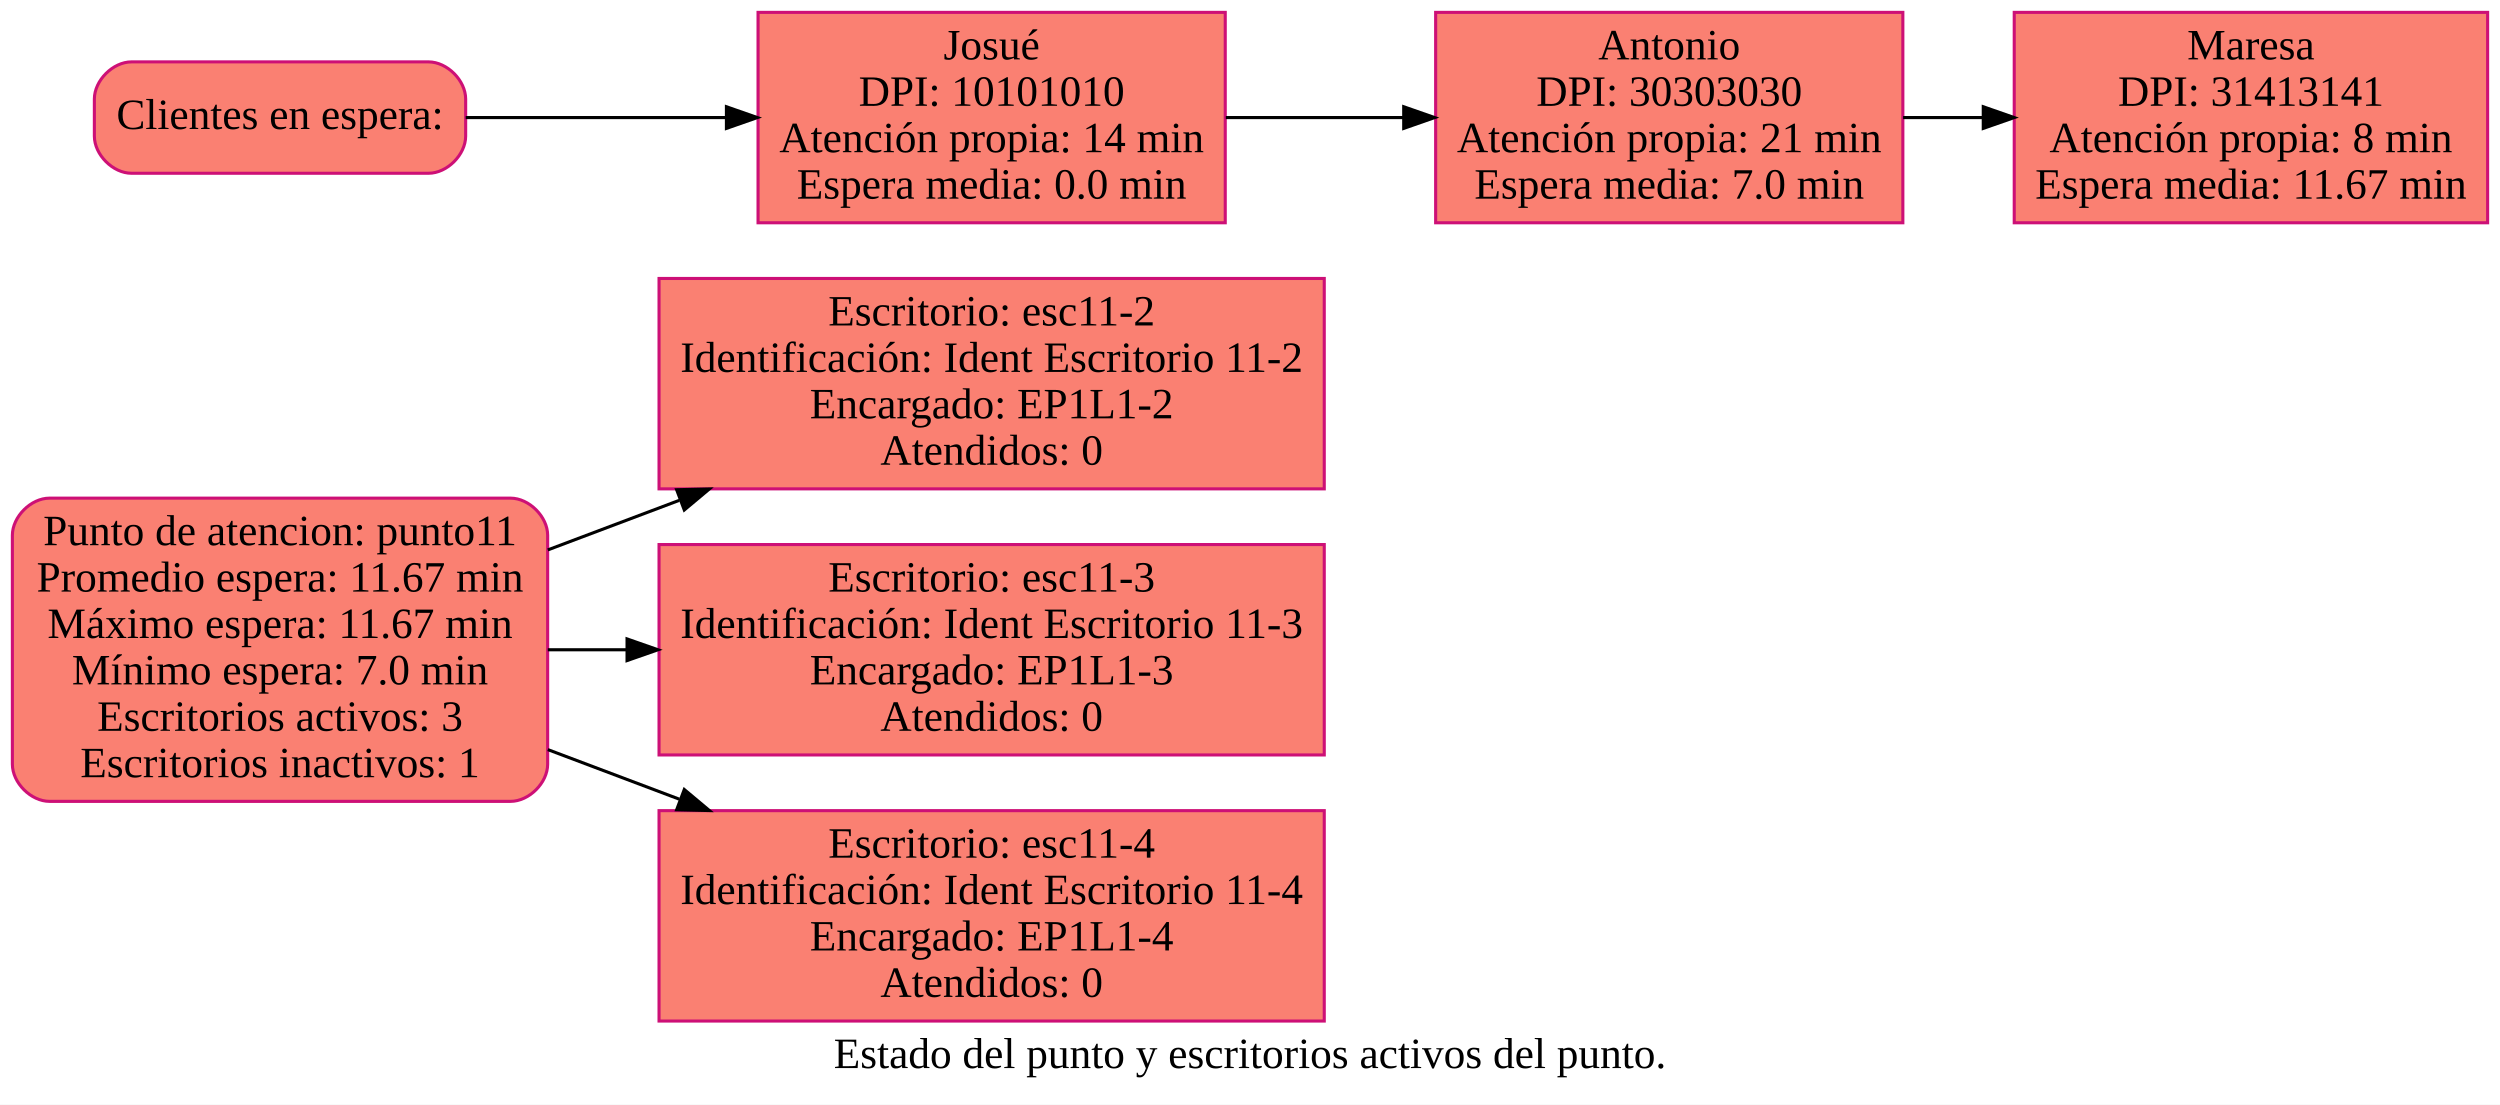
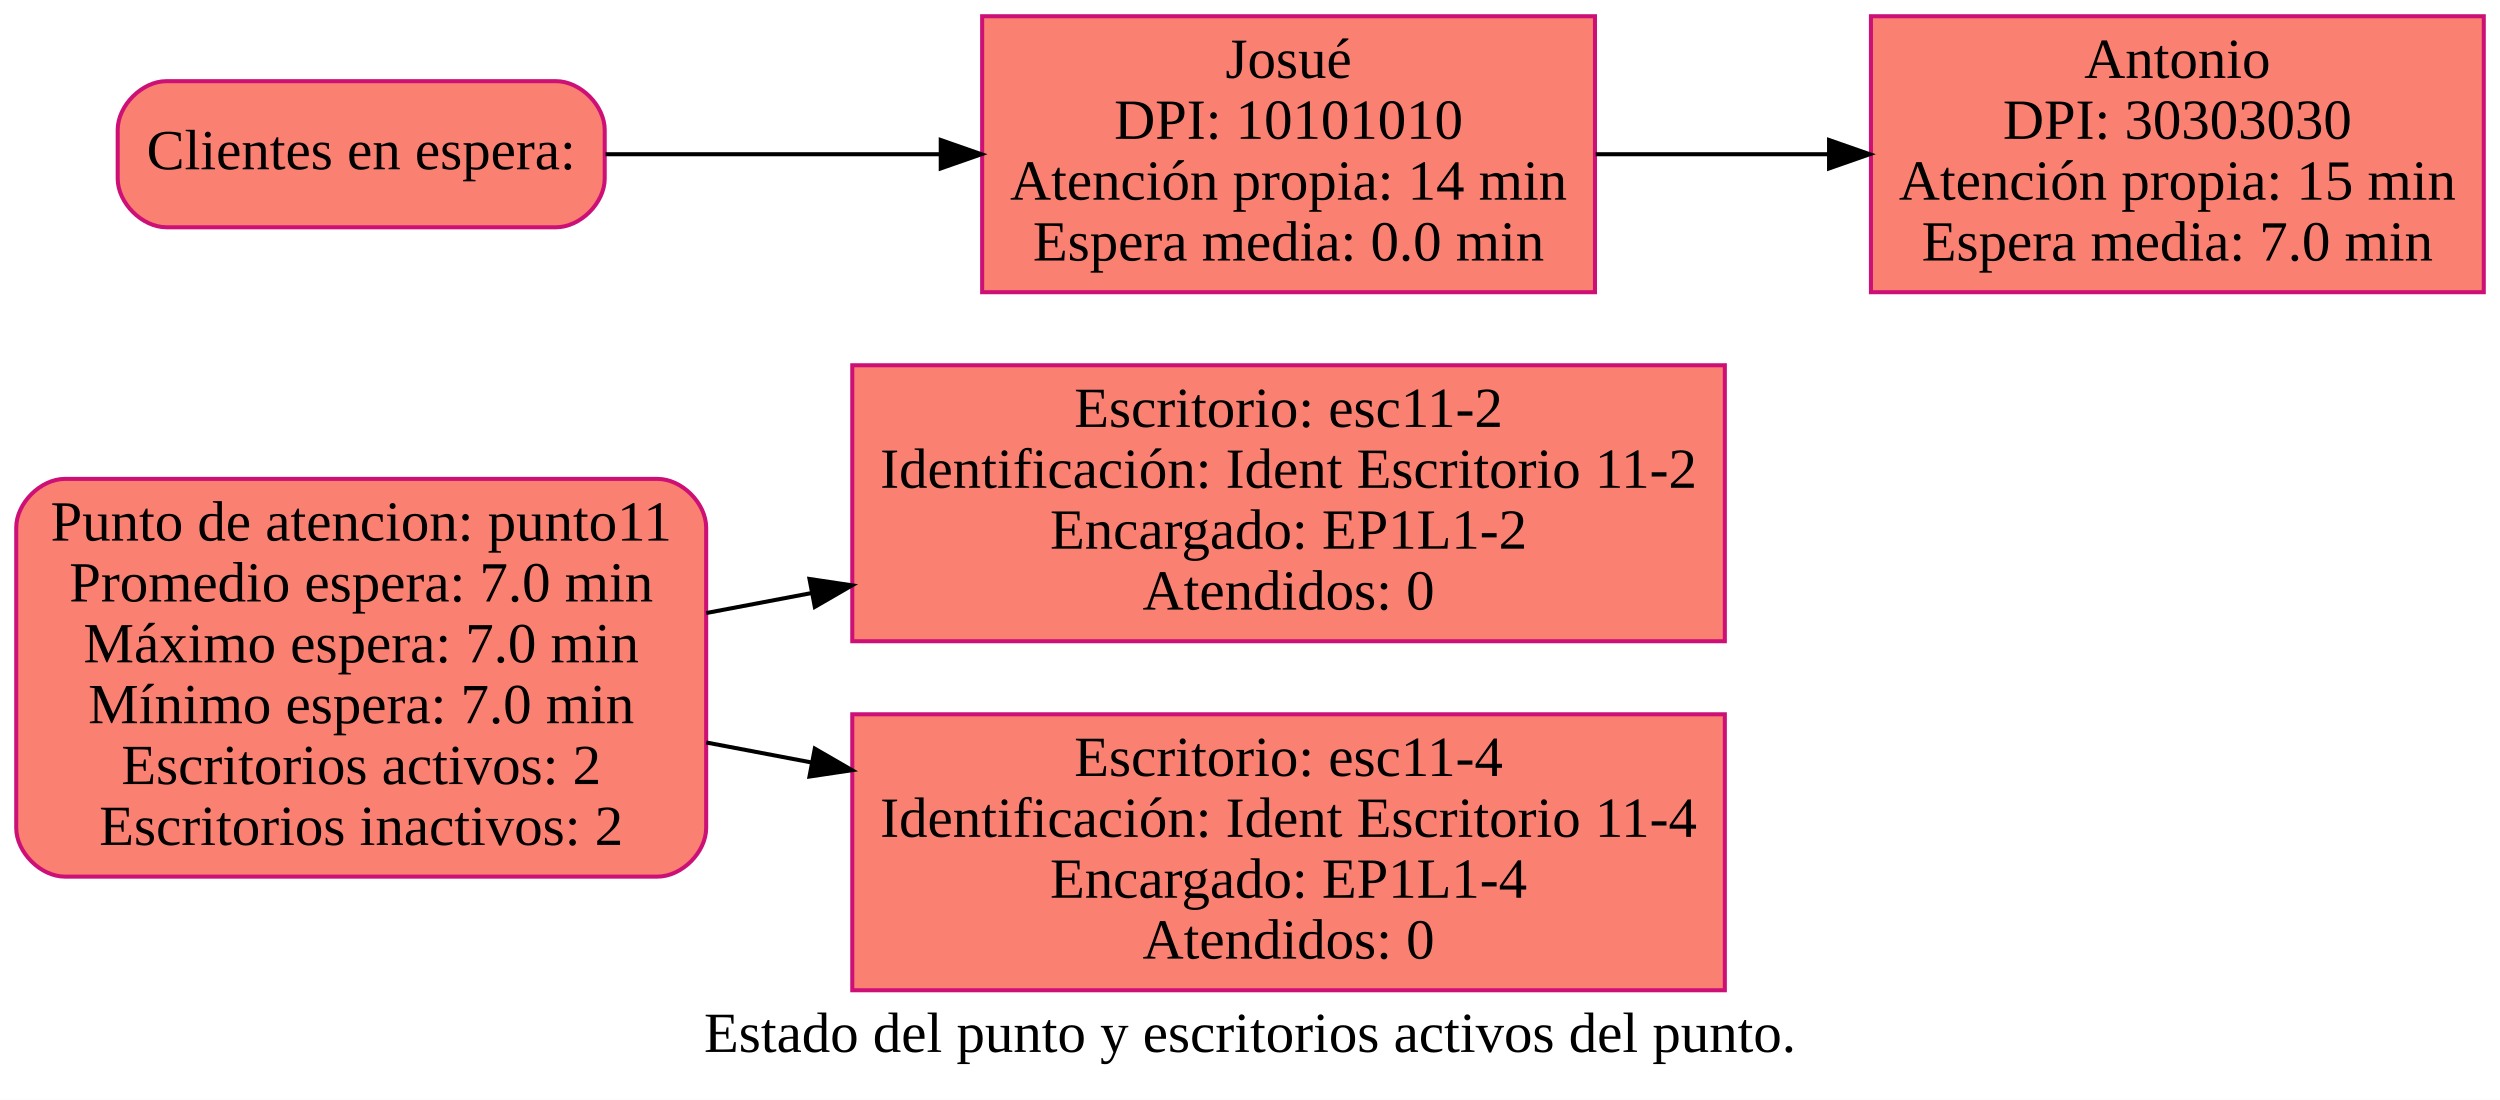
- <svg xmlns="http://www.w3.org/2000/svg" width="808pt" height="357pt" viewBox="0.00 0.00 808.00 357.00">
-   <g id="graph0" class="graph" transform="scale(1 1) rotate(0) translate(4 353)">
-     <polygon fill="white" stroke="transparent" points="-4,4 -4,-353 804,-353 804,4 -4,4" />
-     <text text-anchor="middle" x="400" y="-7.8" font-family="Times New Roman,serif" font-size="14.00">Estado del punto y escritorios activos del punto.</text>
+ <svg xmlns="http://www.w3.org/2000/svg" width="616pt" height="271pt" viewBox="0.00 0.00 616.00 271.00">
+   <g id="graph0" class="graph" transform="scale(1 1) rotate(0) translate(4 267)">
+     <polygon fill="white" stroke="transparent" points="-4,4 -4,-267 612,-267 612,4 -4,4" />
+     <text text-anchor="middle" x="304" y="-7.8" font-family="Times New Roman,serif" font-size="14.00">Estado del punto y escritorios activos del punto.</text>
    <g id="node1" class="node">
-       <path fill="salmon" stroke="#cd1076" d="M12,-94C12,-94 161,-94 161,-94 167,-94 173,-100 173,-106 173,-106 173,-180 173,-180 173,-186 167,-192 161,-192 161,-192 12,-192 12,-192 6,-192 0,-186 0,-180 0,-180 0,-106 0,-106 0,-100 6,-94 12,-94" />
-       <text text-anchor="middle" x="86.5" y="-176.8" font-family="Times New Roman,serif" font-size="14.00">Punto de atencion: punto11</text>
-       <text text-anchor="middle" x="86.5" y="-161.8" font-family="Times New Roman,serif" font-size="14.00">Promedio espera: 11.67 min</text>
-       <text text-anchor="middle" x="86.5" y="-146.8" font-family="Times New Roman,serif" font-size="14.00">Máximo espera: 11.67 min</text>
-       <text text-anchor="middle" x="86.5" y="-131.8" font-family="Times New Roman,serif" font-size="14.00">Mínimo espera: 7.0 min</text>
-       <text text-anchor="middle" x="86.5" y="-116.8" font-family="Times New Roman,serif" font-size="14.00">Escritorios activos: 3</text>
-       <text text-anchor="middle" x="86.5" y="-101.8" font-family="Times New Roman,serif" font-size="14.00">Escritorios inactivos: 1</text>
+       <path fill="salmon" stroke="#cd1076" d="M12,-51C12,-51 158,-51 158,-51 164,-51 170,-57 170,-63 170,-63 170,-137 170,-137 170,-143 164,-149 158,-149 158,-149 12,-149 12,-149 6,-149 0,-143 0,-137 0,-137 0,-63 0,-63 0,-57 6,-51 12,-51" />
+       <text text-anchor="middle" x="85" y="-133.8" font-family="Times New Roman,serif" font-size="14.00">Punto de atencion: punto11</text>
+       <text text-anchor="middle" x="85" y="-118.8" font-family="Times New Roman,serif" font-size="14.00">Promedio espera: 7.0 min</text>
+       <text text-anchor="middle" x="85" y="-103.8" font-family="Times New Roman,serif" font-size="14.00">Máximo espera: 7.0 min</text>
+       <text text-anchor="middle" x="85" y="-88.8" font-family="Times New Roman,serif" font-size="14.00">Mínimo espera: 7.0 min</text>
+       <text text-anchor="middle" x="85" y="-73.8" font-family="Times New Roman,serif" font-size="14.00">Escritorios activos: 2</text>
+       <text text-anchor="middle" x="85" y="-58.8" font-family="Times New Roman,serif" font-size="14.00">Escritorios inactivos: 2</text>
    </g>
    <g id="node3" class="node">
-       <polygon fill="salmon" stroke="#cd1076" points="424,-263 209,-263 209,-195 424,-195 424,-263" />
-       <text text-anchor="middle" x="316.5" y="-247.8" font-family="Times New Roman,serif" font-size="14.00">Escritorio: esc11-2</text>
-       <text text-anchor="middle" x="316.5" y="-232.8" font-family="Times New Roman,serif" font-size="14.00">Identificación: Ident Escritorio 11-2</text>
-       <text text-anchor="middle" x="316.5" y="-217.8" font-family="Times New Roman,serif" font-size="14.00">Encargado: EP1L1-2</text>
-       <text text-anchor="middle" x="316.5" y="-202.8" font-family="Times New Roman,serif" font-size="14.00">Atendidos: 0</text>
+       <polygon fill="salmon" stroke="#cd1076" points="421,-177 206,-177 206,-109 421,-109 421,-177" />
+       <text text-anchor="middle" x="313.5" y="-161.8" font-family="Times New Roman,serif" font-size="14.00">Escritorio: esc11-2</text>
+       <text text-anchor="middle" x="313.5" y="-146.8" font-family="Times New Roman,serif" font-size="14.00">Identificación: Ident Escritorio 11-2</text>
+       <text text-anchor="middle" x="313.5" y="-131.8" font-family="Times New Roman,serif" font-size="14.00">Encargado: EP1L1-2</text>
+       <text text-anchor="middle" x="313.5" y="-116.8" font-family="Times New Roman,serif" font-size="14.00">Atendidos: 0</text>
    </g>
    <g id="edge1" class="edge">
-       <path fill="none" stroke="black" d="M173.05,-175.27C186.91,-180.5 201.37,-185.95 215.53,-191.29" />
-       <polygon fill="black" stroke="black" points="214.69,-194.72 225.28,-194.97 217.16,-188.17 214.69,-194.72" />
+       <path fill="none" stroke="black" d="M170.02,-115.95C178.53,-117.57 187.27,-119.23 196.04,-120.89" />
+       <polygon fill="black" stroke="black" points="195.46,-124.34 205.94,-122.77 196.77,-117.47 195.46,-124.34" />
    </g>
    <g id="node4" class="node">
-       <polygon fill="salmon" stroke="#cd1076" points="424,-177 209,-177 209,-109 424,-109 424,-177" />
-       <text text-anchor="middle" x="316.5" y="-161.8" font-family="Times New Roman,serif" font-size="14.00">Escritorio: esc11-3</text>
-       <text text-anchor="middle" x="316.5" y="-146.8" font-family="Times New Roman,serif" font-size="14.00">Identificación: Ident Escritorio 11-3</text>
-       <text text-anchor="middle" x="316.5" y="-131.8" font-family="Times New Roman,serif" font-size="14.00">Encargado: EP1L1-3</text>
-       <text text-anchor="middle" x="316.5" y="-116.8" font-family="Times New Roman,serif" font-size="14.00">Atendidos: 0</text>
+       <polygon fill="salmon" stroke="#cd1076" points="421,-91 206,-91 206,-23 421,-23 421,-91" />
+       <text text-anchor="middle" x="313.5" y="-75.8" font-family="Times New Roman,serif" font-size="14.00">Escritorio: esc11-4</text>
+       <text text-anchor="middle" x="313.5" y="-60.8" font-family="Times New Roman,serif" font-size="14.00">Identificación: Ident Escritorio 11-4</text>
+       <text text-anchor="middle" x="313.5" y="-45.8" font-family="Times New Roman,serif" font-size="14.00">Encargado: EP1L1-4</text>
+       <text text-anchor="middle" x="313.5" y="-30.8" font-family="Times New Roman,serif" font-size="14.00">Atendidos: 0</text>
    </g>
    <g id="edge2" class="edge">
-       <path fill="none" stroke="black" d="M173.05,-143C181.4,-143 189.98,-143 198.57,-143" />
-       <polygon fill="black" stroke="black" points="198.66,-146.5 208.66,-143 198.66,-139.5 198.66,-146.5" />
+       <path fill="none" stroke="black" d="M170.02,-84.05C178.53,-82.43 187.27,-80.77 196.04,-79.11" />
+       <polygon fill="black" stroke="black" points="196.77,-82.53 205.94,-77.23 195.46,-75.66 196.77,-82.53" />
+     </g>
+     <g id="node2" class="node">
+       <path fill="salmon" stroke="#cd1076" d="M37,-211C37,-211 133,-211 133,-211 139,-211 145,-217 145,-223 145,-223 145,-235 145,-235 145,-241 139,-247 133,-247 133,-247 37,-247 37,-247 31,-247 25,-241 25,-235 25,-235 25,-223 25,-223 25,-217 31,-211 37,-211" />
+       <text text-anchor="middle" x="85" y="-225.3" font-family="Times New Roman,serif" font-size="14.00">Clientes en espera:</text>
    </g>
    <g id="node5" class="node">
-       <polygon fill="salmon" stroke="#cd1076" points="424,-91 209,-91 209,-23 424,-23 424,-91" />
-       <text text-anchor="middle" x="316.5" y="-75.8" font-family="Times New Roman,serif" font-size="14.00">Escritorio: esc11-4</text>
-       <text text-anchor="middle" x="316.5" y="-60.8" font-family="Times New Roman,serif" font-size="14.00">Identificación: Ident Escritorio 11-4</text>
-       <text text-anchor="middle" x="316.5" y="-45.8" font-family="Times New Roman,serif" font-size="14.00">Encargado: EP1L1-4</text>
-       <text text-anchor="middle" x="316.5" y="-30.8" font-family="Times New Roman,serif" font-size="14.00">Atendidos: 0</text>
+       <polygon fill="salmon" stroke="#cd1076" points="389,-263 238,-263 238,-195 389,-195 389,-263" />
+       <text text-anchor="middle" x="313.5" y="-247.8" font-family="Times New Roman,serif" font-size="14.00">Josué</text>
+       <text text-anchor="middle" x="313.5" y="-232.8" font-family="Times New Roman,serif" font-size="14.00">DPI: 10101010</text>
+       <text text-anchor="middle" x="313.5" y="-217.8" font-family="Times New Roman,serif" font-size="14.00">Atención propia: 14 min</text>
+       <text text-anchor="middle" x="313.5" y="-202.8" font-family="Times New Roman,serif" font-size="14.00">Espera media: 0.0 min</text>
    </g>
    <g id="edge3" class="edge">
-       <path fill="none" stroke="black" d="M173.05,-110.73C186.91,-105.5 201.37,-100.05 215.53,-94.71" />
-       <polygon fill="black" stroke="black" points="217.16,-97.83 225.28,-91.03 214.69,-91.28 217.16,-97.83" />
-     </g>
-     <g id="node2" class="node">
-       <path fill="salmon" stroke="#cd1076" d="M38.5,-297C38.5,-297 134.5,-297 134.5,-297 140.5,-297 146.5,-303 146.5,-309 146.5,-309 146.5,-321 146.5,-321 146.5,-327 140.5,-333 134.5,-333 134.5,-333 38.5,-333 38.5,-333 32.5,-333 26.5,-327 26.5,-321 26.5,-321 26.5,-309 26.5,-309 26.5,-303 32.5,-297 38.5,-297" />
-       <text text-anchor="middle" x="86.5" y="-311.3" font-family="Times New Roman,serif" font-size="14.00">Clientes en espera:</text>
+       <path fill="none" stroke="black" d="M145.21,-229C170.43,-229 200.31,-229 227.8,-229" />
+       <polygon fill="black" stroke="black" points="227.8,-232.5 237.8,-229 227.8,-225.5 227.8,-232.5" />
    </g>
    <g id="node6" class="node">
-       <polygon fill="salmon" stroke="#cd1076" points="392,-349 241,-349 241,-281 392,-281 392,-349" />
-       <text text-anchor="middle" x="316.5" y="-333.8" font-family="Times New Roman,serif" font-size="14.00">Josué</text>
-       <text text-anchor="middle" x="316.5" y="-318.8" font-family="Times New Roman,serif" font-size="14.00">DPI: 10101010</text>
-       <text text-anchor="middle" x="316.5" y="-303.8" font-family="Times New Roman,serif" font-size="14.00">Atención propia: 14 min</text>
-       <text text-anchor="middle" x="316.5" y="-288.8" font-family="Times New Roman,serif" font-size="14.00">Espera media: 0.0 min</text>
+       <polygon fill="salmon" stroke="#cd1076" points="608,-263 457,-263 457,-195 608,-195 608,-263" />
+       <text text-anchor="middle" x="532.5" y="-247.8" font-family="Times New Roman,serif" font-size="14.00">Antonio</text>
+       <text text-anchor="middle" x="532.5" y="-232.8" font-family="Times New Roman,serif" font-size="14.00">DPI: 30303030</text>
+       <text text-anchor="middle" x="532.5" y="-217.8" font-family="Times New Roman,serif" font-size="14.00">Atención propia: 15 min</text>
+       <text text-anchor="middle" x="532.5" y="-202.8" font-family="Times New Roman,serif" font-size="14.00">Espera media: 7.0 min</text>
    </g>
    <g id="edge4" class="edge">
-       <path fill="none" stroke="black" d="M146.51,-315C172.13,-315 202.62,-315 230.6,-315" />
-       <polygon fill="black" stroke="black" points="230.78,-318.5 240.78,-315 230.78,-311.5 230.78,-318.5" />
-     </g>
-     <g id="node7" class="node">
-       <polygon fill="salmon" stroke="#cd1076" points="611,-349 460,-349 460,-281 611,-281 611,-349" />
-       <text text-anchor="middle" x="535.5" y="-333.8" font-family="Times New Roman,serif" font-size="14.00">Antonio</text>
-       <text text-anchor="middle" x="535.5" y="-318.8" font-family="Times New Roman,serif" font-size="14.00">DPI: 30303030</text>
-       <text text-anchor="middle" x="535.5" y="-303.8" font-family="Times New Roman,serif" font-size="14.00">Atención propia: 21 min</text>
-       <text text-anchor="middle" x="535.5" y="-288.8" font-family="Times New Roman,serif" font-size="14.00">Espera media: 7.0 min</text>
-     </g>
-     <g id="edge5" class="edge">
-       <path fill="none" stroke="black" d="M392.18,-315C410.68,-315 430.63,-315 449.58,-315" />
-       <polygon fill="black" stroke="black" points="449.68,-318.5 459.68,-315 449.68,-311.5 449.68,-318.5" />
-     </g>
-     <g id="node8" class="node">
-       <polygon fill="salmon" stroke="#cd1076" points="800,-349 647,-349 647,-281 800,-281 800,-349" />
-       <text text-anchor="middle" x="723.5" y="-333.8" font-family="Times New Roman,serif" font-size="14.00">Maresa</text>
-       <text text-anchor="middle" x="723.5" y="-318.8" font-family="Times New Roman,serif" font-size="14.00">DPI: 31413141</text>
-       <text text-anchor="middle" x="723.5" y="-303.8" font-family="Times New Roman,serif" font-size="14.00">Atención propia: 8 min</text>
-       <text text-anchor="middle" x="723.5" y="-288.8" font-family="Times New Roman,serif" font-size="14.00">Espera media: 11.67 min</text>
-     </g>
-     <g id="edge6" class="edge">
-       <path fill="none" stroke="black" d="M611.08,-315C619.58,-315 628.29,-315 636.92,-315" />
-       <polygon fill="black" stroke="black" points="636.99,-318.5 646.99,-315 636.99,-311.5 636.99,-318.5" />
+       <path fill="none" stroke="black" d="M389.18,-229C407.68,-229 427.63,-229 446.58,-229" />
+       <polygon fill="black" stroke="black" points="446.68,-232.5 456.68,-229 446.68,-225.5 446.68,-232.5" />
    </g>
  </g>
</svg>
